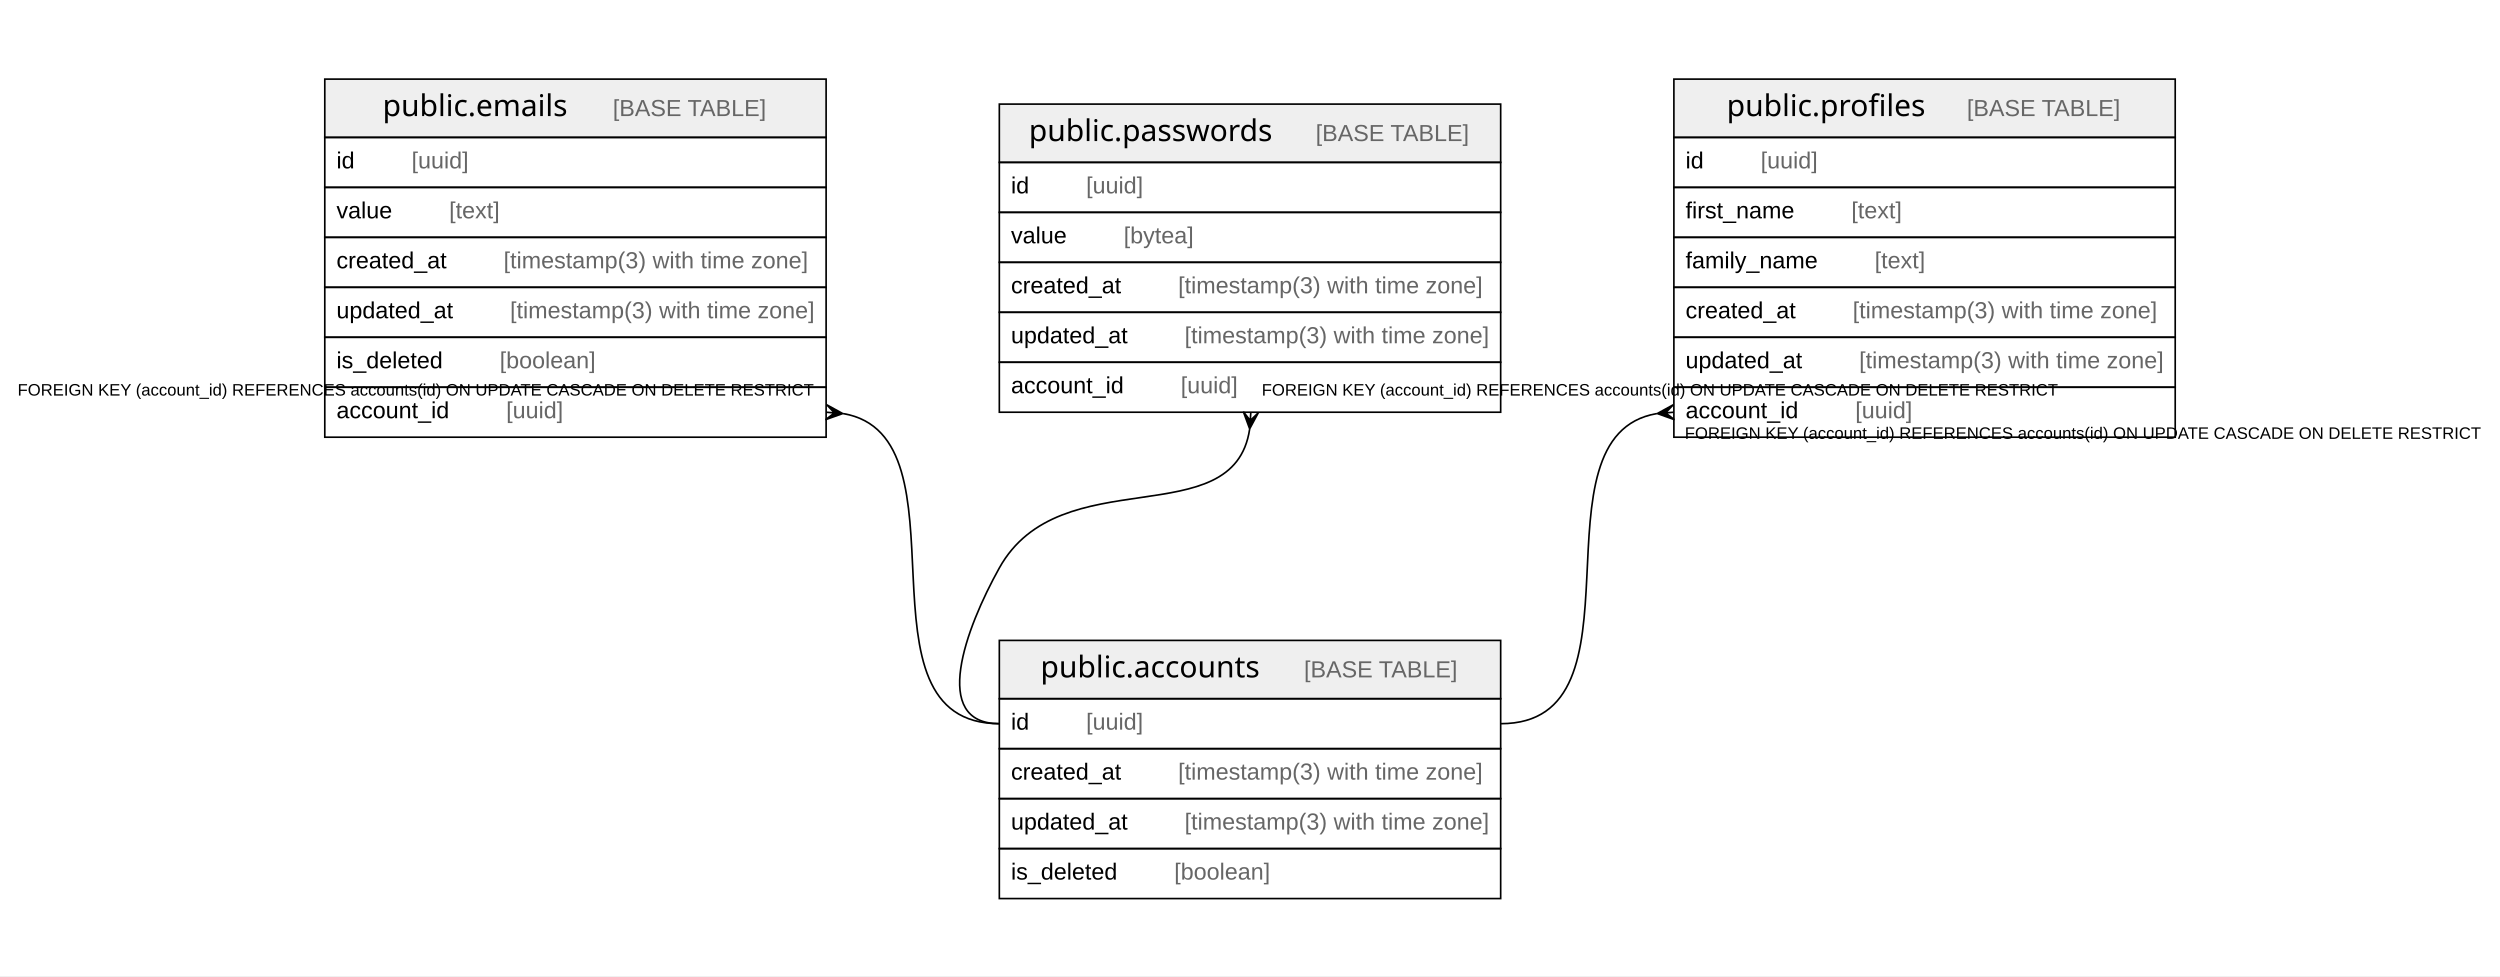
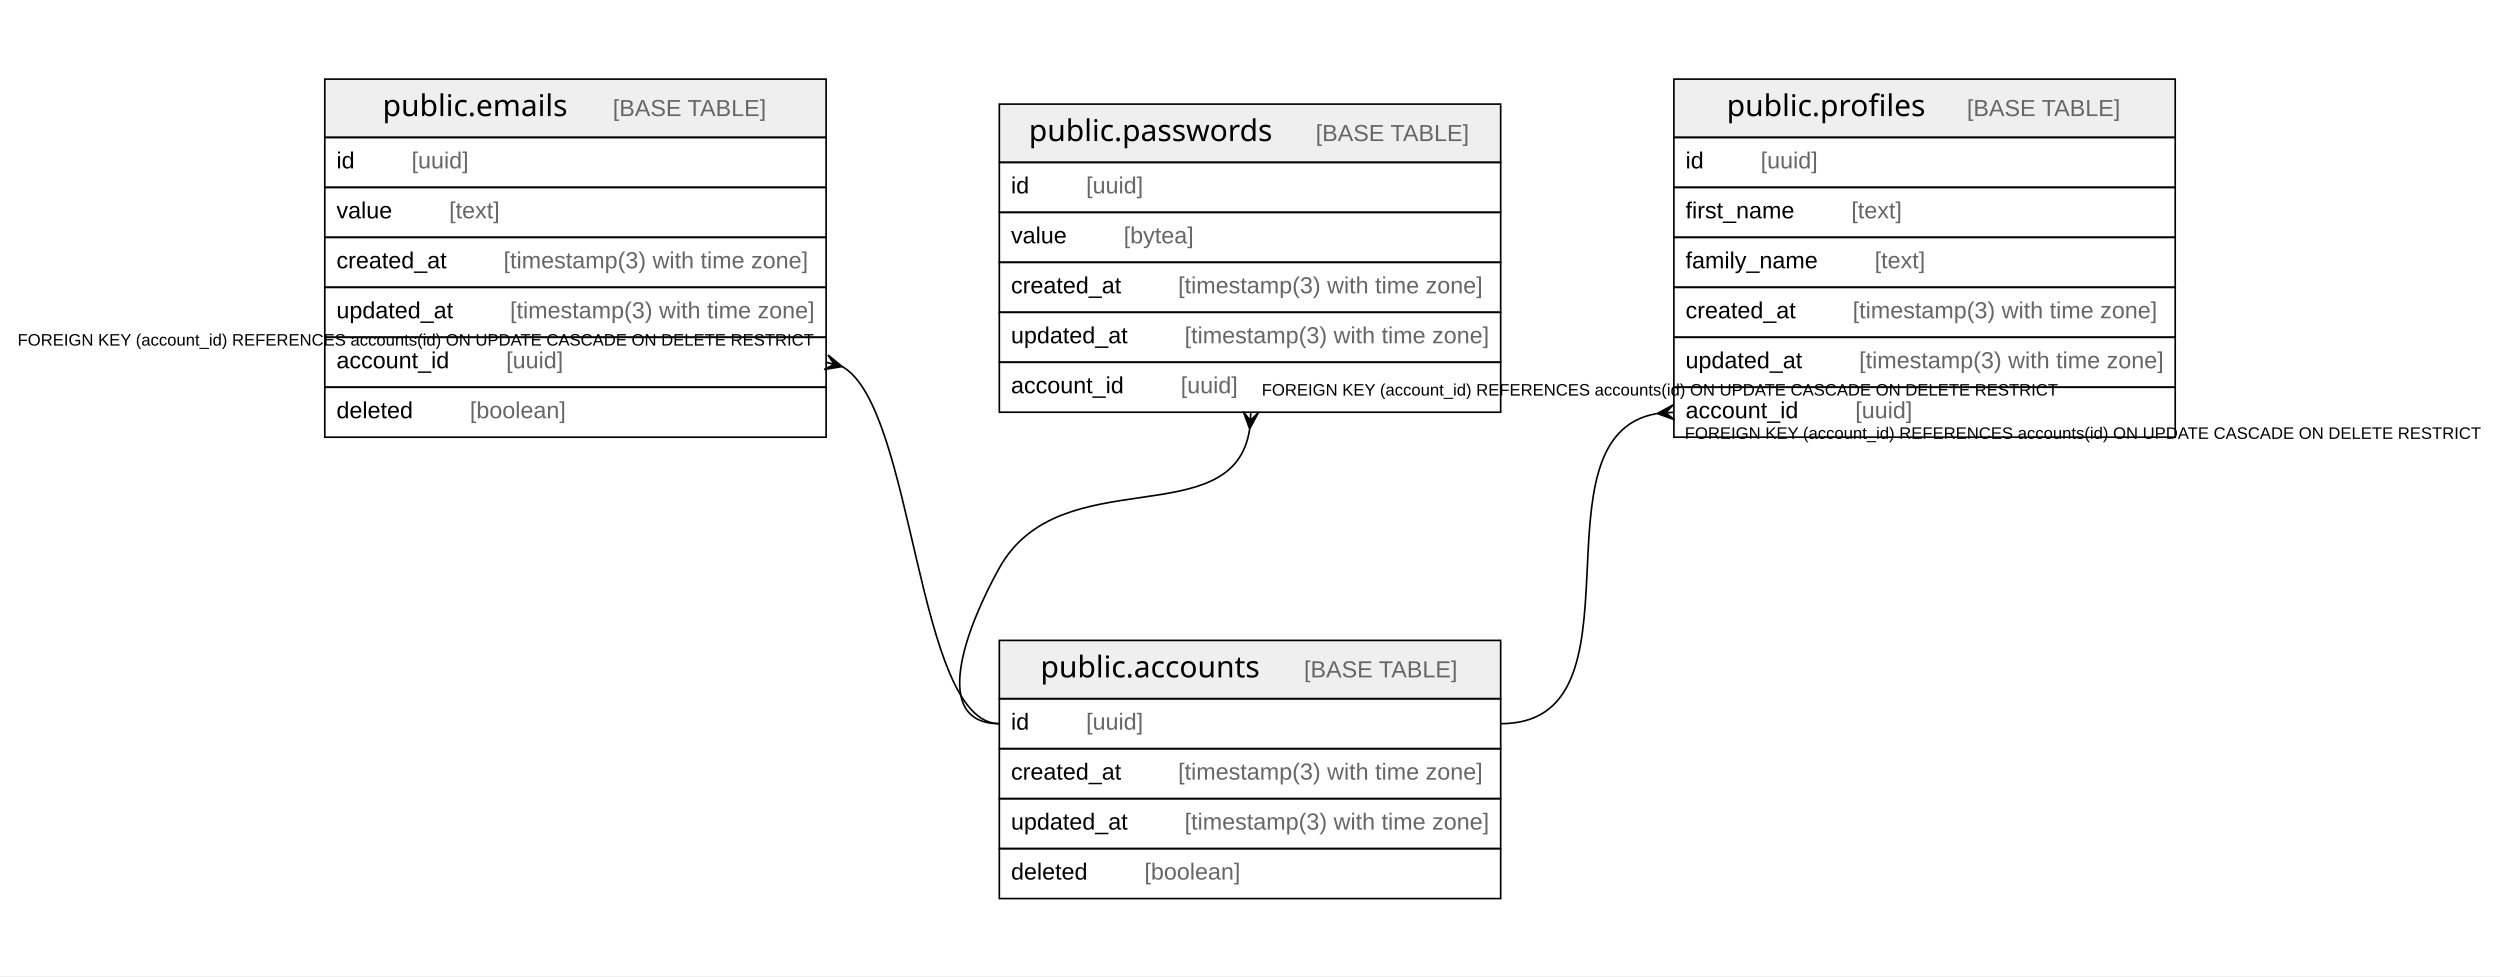
<svg xmlns="http://www.w3.org/2000/svg" width="1501pt" height="586pt" viewBox="0.00 0.00 1501.00 586.00">
  <g id="graph0" class="graph" transform="scale(1 1) rotate(0) translate(4 582)">
    <polygon fill="#ffffff" stroke="transparent" points="-4,4 -4,-582 1497,-582 1497,4 -4,4" />
    <g id="node1" class="node">
      <polygon fill="#efefef" stroke="transparent" points="596,-162.5 596,-197.5 897,-197.5 897,-162.5 596,-162.5" />
      <polygon fill="none" stroke="#000000" points="596,-162.5 596,-197.5 897,-197.5 897,-162.5 596,-162.5" />
      <text text-anchor="start" x="620.698" y="-175.3" font-family="Arial Bold" font-size="18.00" fill="#000000">public.accounts</text>
      <text text-anchor="start" x="744.734" y="-175.3" font-family="Arial" font-size="14.00" fill="#000000">    </text>
      <text text-anchor="start" x="778.939" y="-175.3" font-family="Arial" font-size="14.00" fill="#666666">[BASE TABLE]</text>
      <polygon fill="none" stroke="#000000" points="596,-132.5 596,-162.5 897,-162.5 897,-132.5 596,-132.5" />
      <text text-anchor="start" x="603" y="-143.9" font-family="Arial" font-size="14.00" fill="#000000">id    </text>
      <text text-anchor="start" x="648.094" y="-143.9" font-family="Arial" font-size="14.00" fill="#666666">[uuid]</text>
      <polygon fill="none" stroke="#000000" points="596,-102.5 596,-132.5 897,-132.5 897,-102.5 596,-102.5" />
      <text text-anchor="start" x="603" y="-113.9" font-family="Arial" font-size="14.00" fill="#000000">created_at    </text>
      <text text-anchor="start" x="703.342" y="-113.9" font-family="Arial" font-size="14.00" fill="#666666">[timestamp(3) with time zone]</text>
      <polygon fill="none" stroke="#000000" points="596,-72.5 596,-102.5 897,-102.5 897,-72.5 596,-72.5" />
      <text text-anchor="start" x="602.982" y="-83.9" font-family="Arial" font-size="14.00" fill="#000000">updated_at    </text>
      <text text-anchor="start" x="707.229" y="-83.9" font-family="Arial" font-size="14.00" fill="#666666">[timestamp(3) with time zone]</text>
      <polygon fill="none" stroke="#000000" points="596,-42.5 596,-72.5 897,-72.5 897,-42.5 596,-42.5" />
-       <text text-anchor="start" x="603" y="-53.9" font-family="Arial" font-size="14.00" fill="#000000">is_deleted    </text>
-       <text text-anchor="start" x="701.004" y="-53.9" font-family="Arial" font-size="14.00" fill="#666666">[boolean]</text>
+       <text text-anchor="start" x="603" y="-53.9" font-family="Arial" font-size="14.00" fill="#000000">deleted    </text>
+       <text text-anchor="start" x="683.115" y="-53.9" font-family="Arial" font-size="14.00" fill="#666666">[boolean]</text>
    </g>
    <g id="node2" class="node">
      <polygon fill="#efefef" stroke="transparent" points="191,-499.5 191,-534.5 492,-534.5 492,-499.5 191,-499.5" />
      <polygon fill="none" stroke="#000000" points="191,-499.5 191,-534.5 492,-534.5 492,-499.5 191,-499.5" />
      <text text-anchor="start" x="225.715" y="-512.3" font-family="Arial Bold" font-size="18.00" fill="#000000">public.emails</text>
      <text text-anchor="start" x="329.717" y="-512.3" font-family="Arial" font-size="14.00" fill="#000000">    </text>
      <text text-anchor="start" x="363.922" y="-512.3" font-family="Arial" font-size="14.00" fill="#666666">[BASE TABLE]</text>
      <polygon fill="none" stroke="#000000" points="191,-469.5 191,-499.5 492,-499.5 492,-469.5 191,-469.5" />
      <text text-anchor="start" x="198" y="-480.9" font-family="Arial" font-size="14.00" fill="#000000">id    </text>
      <text text-anchor="start" x="243.094" y="-480.9" font-family="Arial" font-size="14.00" fill="#666666">[uuid]</text>
      <polygon fill="none" stroke="#000000" points="191,-439.5 191,-469.5 492,-469.5 492,-439.5 191,-439.5" />
      <text text-anchor="start" x="198" y="-450.9" font-family="Arial" font-size="14.00" fill="#000000">value    </text>
      <text text-anchor="start" x="265.659" y="-450.9" font-family="Arial" font-size="14.00" fill="#666666">[text]</text>
      <polygon fill="none" stroke="#000000" points="191,-409.5 191,-439.5 492,-439.5 492,-409.5 191,-409.5" />
      <text text-anchor="start" x="198" y="-420.9" font-family="Arial" font-size="14.00" fill="#000000">created_at    </text>
      <text text-anchor="start" x="298.342" y="-420.9" font-family="Arial" font-size="14.00" fill="#666666">[timestamp(3) with time zone]</text>
      <polygon fill="none" stroke="#000000" points="191,-379.5 191,-409.5 492,-409.5 492,-379.5 191,-379.5" />
      <text text-anchor="start" x="197.982" y="-390.9" font-family="Arial" font-size="14.00" fill="#000000">updated_at    </text>
      <text text-anchor="start" x="302.229" y="-390.9" font-family="Arial" font-size="14.00" fill="#666666">[timestamp(3) with time zone]</text>
      <polygon fill="none" stroke="#000000" points="191,-349.5 191,-379.5 492,-379.5 492,-349.5 191,-349.5" />
-       <text text-anchor="start" x="198" y="-360.9" font-family="Arial" font-size="14.00" fill="#000000">is_deleted    </text>
-       <text text-anchor="start" x="296.004" y="-360.9" font-family="Arial" font-size="14.00" fill="#666666">[boolean]</text>
+       <text text-anchor="start" x="198" y="-360.9" font-family="Arial" font-size="14.00" fill="#000000">account_id    </text>
+       <text text-anchor="start" x="299.898" y="-360.9" font-family="Arial" font-size="14.00" fill="#666666">[uuid]</text>
      <polygon fill="none" stroke="#000000" points="191,-319.5 191,-349.5 492,-349.5 492,-319.5 191,-319.5" />
-       <text text-anchor="start" x="198" y="-330.9" font-family="Arial" font-size="14.00" fill="#000000">account_id    </text>
-       <text text-anchor="start" x="299.898" y="-330.9" font-family="Arial" font-size="14.00" fill="#666666">[uuid]</text>
+       <text text-anchor="start" x="198" y="-330.9" font-family="Arial" font-size="14.00" fill="#000000">deleted    </text>
+       <text text-anchor="start" x="278.115" y="-330.9" font-family="Arial" font-size="14.00" fill="#666666">[boolean]</text>
    </g>
    <g id="edge1" class="edge">
-       <path fill="none" stroke="#000000" d="M502.336,-333.666C580.642,-320.176 504.615,-147.5 596,-147.5" />
-       <polygon fill="#000000" stroke="#000000" points="501.968,-333.696 491.638,-330.015 496.984,-334.098 492,-334.5 492,-334.5 492,-334.5 496.984,-334.098 492.362,-338.985 501.968,-333.696 501.968,-333.696" />
-       <text text-anchor="start" x="6.545" y="-344.5" font-family="Arial" font-size="10.00" fill="#000000">FOREIGN KEY (account_id) REFERENCES accounts(id) ON UPDATE CASCADE ON DELETE RESTRICT</text>
+       <path fill="none" stroke="#000000" d="M501.667,-361.912C545.329,-337.429 545.972,-147.5 596,-147.5" />
+       <polygon fill="#000000" stroke="#000000" points="501.66,-361.914 490.836,-360.153 496.83,-363.207 492,-364.5 492,-364.5 492,-364.5 496.83,-363.207 493.164,-368.847 501.66,-361.914 501.66,-361.914" />
+       <text text-anchor="start" x="6.545" y="-374.5" font-family="Arial" font-size="10.00" fill="#000000">FOREIGN KEY (account_id) REFERENCES accounts(id) ON UPDATE CASCADE ON DELETE RESTRICT</text>
    </g>
    <g id="node3" class="node">
      <polygon fill="#efefef" stroke="transparent" points="596,-484.5 596,-519.5 897,-519.5 897,-484.5 596,-484.5" />
      <polygon fill="none" stroke="#000000" points="596,-484.5 596,-519.5 897,-519.5 897,-484.5 596,-484.5" />
      <text text-anchor="start" x="613.706" y="-497.3" font-family="Arial Bold" font-size="18.00" fill="#000000">public.passwords</text>
      <text text-anchor="start" x="751.726" y="-497.3" font-family="Arial" font-size="14.00" fill="#000000">    </text>
      <text text-anchor="start" x="785.931" y="-497.3" font-family="Arial" font-size="14.00" fill="#666666">[BASE TABLE]</text>
      <polygon fill="none" stroke="#000000" points="596,-454.5 596,-484.5 897,-484.5 897,-454.5 596,-454.5" />
      <text text-anchor="start" x="603" y="-465.9" font-family="Arial" font-size="14.00" fill="#000000">id    </text>
      <text text-anchor="start" x="648.094" y="-465.9" font-family="Arial" font-size="14.00" fill="#666666">[uuid]</text>
      <polygon fill="none" stroke="#000000" points="596,-424.5 596,-454.5 897,-454.5 897,-424.5 596,-424.5" />
      <text text-anchor="start" x="603" y="-435.9" font-family="Arial" font-size="14.00" fill="#000000">value    </text>
      <text text-anchor="start" x="670.659" y="-435.9" font-family="Arial" font-size="14.00" fill="#666666">[bytea]</text>
      <polygon fill="none" stroke="#000000" points="596,-394.5 596,-424.5 897,-424.5 897,-394.5 596,-394.5" />
      <text text-anchor="start" x="603" y="-405.9" font-family="Arial" font-size="14.00" fill="#000000">created_at    </text>
      <text text-anchor="start" x="703.342" y="-405.9" font-family="Arial" font-size="14.00" fill="#666666">[timestamp(3) with time zone]</text>
      <polygon fill="none" stroke="#000000" points="596,-364.5 596,-394.5 897,-394.5 897,-364.5 596,-364.5" />
      <text text-anchor="start" x="602.982" y="-375.9" font-family="Arial" font-size="14.00" fill="#000000">updated_at    </text>
      <text text-anchor="start" x="707.229" y="-375.9" font-family="Arial" font-size="14.00" fill="#666666">[timestamp(3) with time zone]</text>
      <polygon fill="none" stroke="#000000" points="596,-334.5 596,-364.5 897,-364.5 897,-334.5 596,-334.5" />
      <text text-anchor="start" x="603" y="-345.9" font-family="Arial" font-size="14.00" fill="#000000">account_id    </text>
      <text text-anchor="start" x="704.898" y="-345.9" font-family="Arial" font-size="14.00" fill="#666666">[uuid]</text>
    </g>
    <g id="edge2" class="edge">
      <path fill="none" stroke="#000000" d="M746.277,-324.252C736.608,-260.393 632.609,-306.728 596,-241 575.779,-204.696 554.444,-147.5 596,-147.5" />
      <polygon fill="#000000" stroke="#000000" points="746.296,-324.525 742.511,-334.817 746.648,-329.512 747,-334.5 747,-334.5 747,-334.5 746.648,-329.512 751.489,-334.183 746.296,-324.525 746.296,-324.525" />
      <text text-anchor="start" x="753.545" y="-344.5" font-family="Arial" font-size="10.00" fill="#000000">FOREIGN KEY (account_id) REFERENCES accounts(id) ON UPDATE CASCADE ON DELETE RESTRICT</text>
    </g>
    <g id="node4" class="node">
      <polygon fill="#efefef" stroke="transparent" points="1001,-499.5 1001,-534.5 1302,-534.5 1302,-499.5 1001,-499.5" />
      <polygon fill="none" stroke="#000000" points="1001,-499.5 1001,-534.5 1302,-534.5 1302,-499.5 1001,-499.5" />
      <text text-anchor="start" x="1032.711" y="-512.3" font-family="Arial Bold" font-size="18.00" fill="#000000">public.profiles</text>
      <text text-anchor="start" x="1142.721" y="-512.3" font-family="Arial" font-size="14.00" fill="#000000">    </text>
      <text text-anchor="start" x="1176.926" y="-512.3" font-family="Arial" font-size="14.00" fill="#666666">[BASE TABLE]</text>
      <polygon fill="none" stroke="#000000" points="1001,-469.5 1001,-499.5 1302,-499.5 1302,-469.5 1001,-469.5" />
      <text text-anchor="start" x="1008" y="-480.9" font-family="Arial" font-size="14.00" fill="#000000">id    </text>
      <text text-anchor="start" x="1053.094" y="-480.9" font-family="Arial" font-size="14.00" fill="#666666">[uuid]</text>
      <polygon fill="none" stroke="#000000" points="1001,-439.5 1001,-469.5 1302,-469.5 1302,-439.5 1001,-439.5" />
      <text text-anchor="start" x="1008" y="-450.9" font-family="Arial" font-size="14.00" fill="#000000">first_name    </text>
      <text text-anchor="start" x="1107.544" y="-450.9" font-family="Arial" font-size="14.00" fill="#666666">[text]</text>
      <polygon fill="none" stroke="#000000" points="1001,-409.5 1001,-439.5 1302,-439.5 1302,-409.5 1001,-409.5" />
      <text text-anchor="start" x="1008" y="-420.9" font-family="Arial" font-size="14.00" fill="#000000">family_name    </text>
      <text text-anchor="start" x="1121.543" y="-420.9" font-family="Arial" font-size="14.00" fill="#666666">[text]</text>
      <polygon fill="none" stroke="#000000" points="1001,-379.5 1001,-409.5 1302,-409.5 1302,-379.5 1001,-379.5" />
      <text text-anchor="start" x="1008" y="-390.9" font-family="Arial" font-size="14.00" fill="#000000">created_at    </text>
      <text text-anchor="start" x="1108.342" y="-390.9" font-family="Arial" font-size="14.00" fill="#666666">[timestamp(3) with time zone]</text>
      <polygon fill="none" stroke="#000000" points="1001,-349.5 1001,-379.5 1302,-379.5 1302,-349.5 1001,-349.5" />
      <text text-anchor="start" x="1007.982" y="-360.9" font-family="Arial" font-size="14.00" fill="#000000">updated_at    </text>
      <text text-anchor="start" x="1112.229" y="-360.9" font-family="Arial" font-size="14.00" fill="#666666">[timestamp(3) with time zone]</text>
      <polygon fill="none" stroke="#000000" points="1001,-319.5 1001,-349.5 1302,-349.5 1302,-319.5 1001,-319.5" />
      <text text-anchor="start" x="1008" y="-330.9" font-family="Arial" font-size="14.00" fill="#000000">account_id    </text>
      <text text-anchor="start" x="1109.898" y="-330.9" font-family="Arial" font-size="14.00" fill="#666666">[uuid]</text>
    </g>
    <g id="edge3" class="edge">
      <path fill="none" stroke="#000000" d="M990.664,-333.666C912.358,-320.176 988.385,-147.5 897,-147.5" />
      <polygon fill="#000000" stroke="#000000" points="991.032,-333.696 1000.638,-338.985 996.016,-334.098 1001,-334.5 1001,-334.5 1001,-334.5 996.016,-334.098 1001.362,-330.015 991.032,-333.696 991.032,-333.696" />
      <text text-anchor="start" x="1007.545" y="-318.5" font-family="Arial" font-size="10.00" fill="#000000">FOREIGN KEY (account_id) REFERENCES accounts(id) ON UPDATE CASCADE ON DELETE RESTRICT</text>
    </g>
  </g>
</svg>
